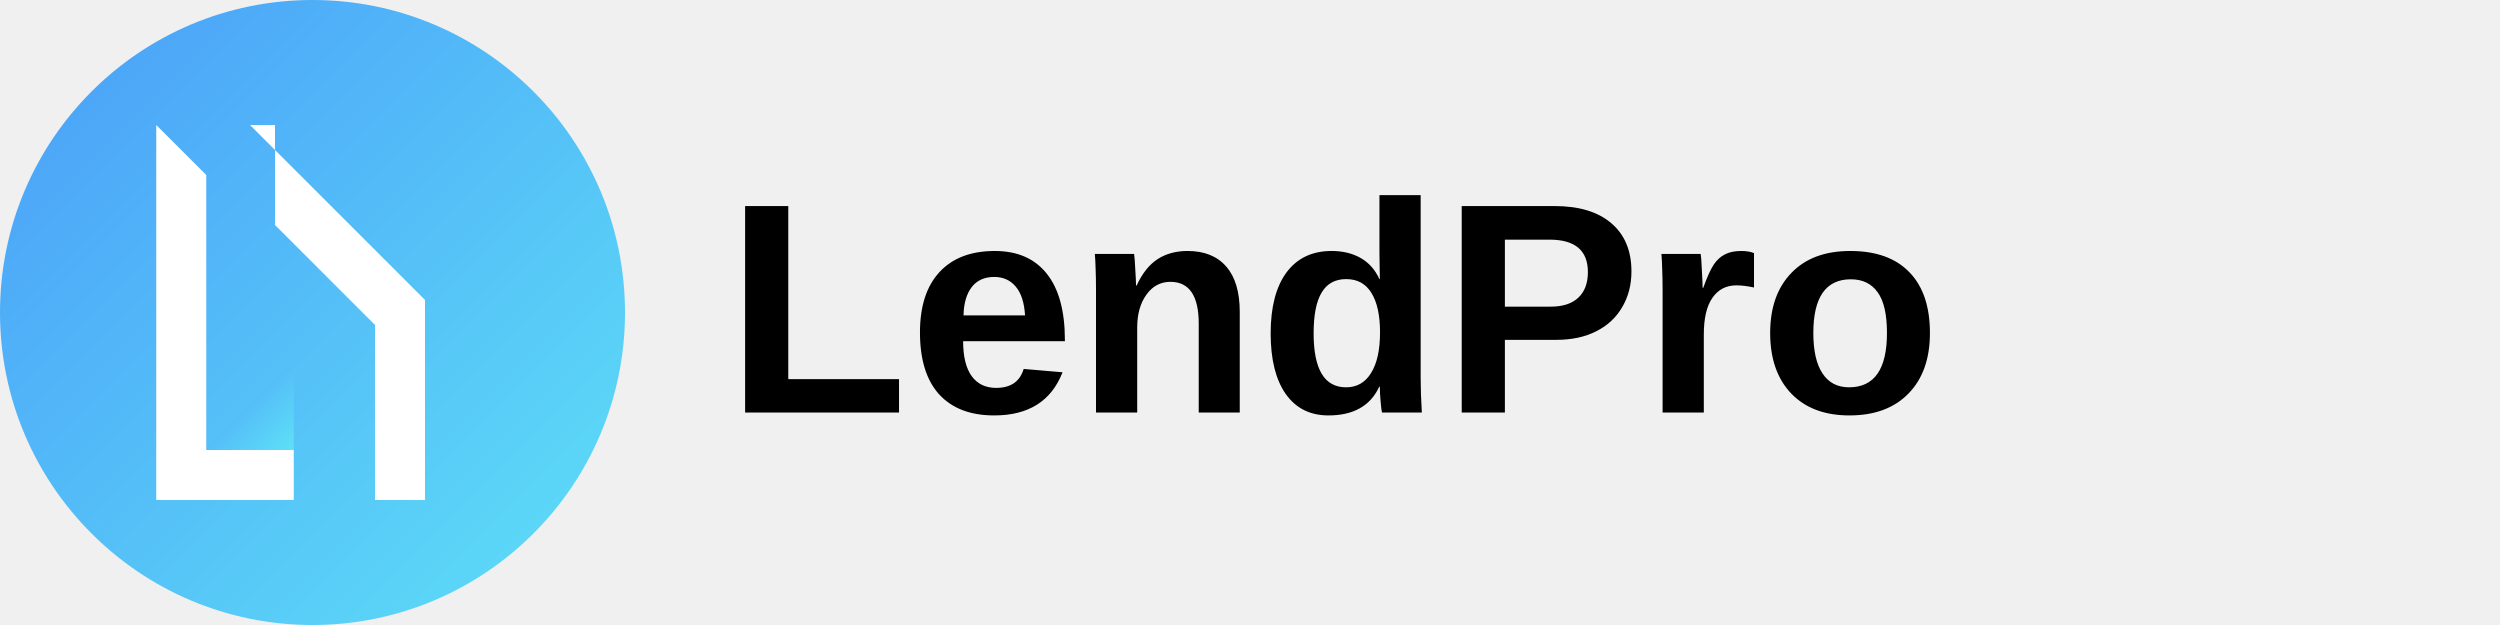
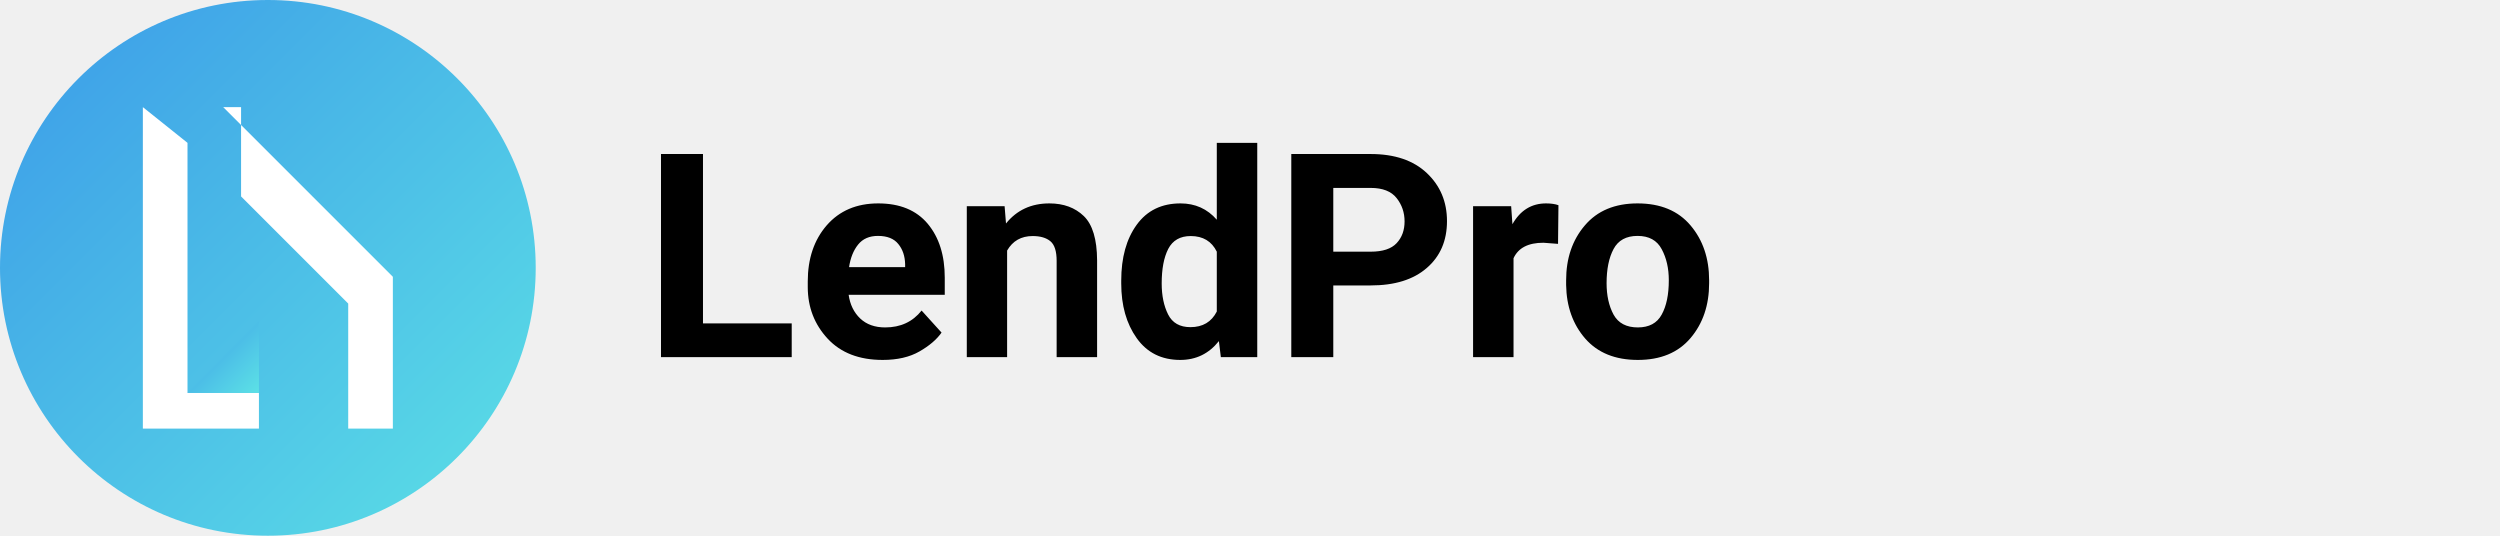
- <svg xmlns="http://www.w3.org/2000/svg" viewBox="0 0 200 50">
+ <svg xmlns="http://www.w3.org/2000/svg" viewBox="0 0 280 60">
  <defs>
    <linearGradient id="logoGrad" x1="0%" y1="0%" x2="100%" y2="100%">
-       <stop offset="0%" style="stop-color:#4A9DF8" />
-       <stop offset="100%" style="stop-color:#5EE0F7" />
+       <stop offset="0%" stop-color="#3B9AE8" />
+       <stop offset="100%" stop-color="#5CE1E6" />
    </linearGradient>
  </defs>
-   <circle cx="25" cy="25" r="25" fill="url(#logoGrad)" />
-   <g fill="white">
-     <polygon points="12.5,10 12.5,40 23.5,40 23.5,36 16.5,36 16.5,14" />
-     <polygon points="16.5,36 23.5,29 23.5,36" fill="url(#logoGrad)" />
-     <polygon points="20,10 34,24 34,40 30,40 30,26 22,18 22,10" />
-   </g>
-   <text x="58" y="33" font-family="Arial, Helvetica, sans-serif" font-size="24" font-weight="bold" fill="#000000">LendPro</text>
+   <circle cx="30" cy="30" r="30" fill="url(#logoGrad)" />
+   <path d="M16 12 L16 48 L29 48 L29 44 L21 44 L21 16 Z" fill="white" />
+   <path d="M21 44 L29 36 L29 44 Z" fill="url(#logoGrad)" />
+   <path d="M25 12 L44 31 L44 48 L39 48 L39 34 L27 22 L27 12 Z" fill="white" />
+   <text x="72" y="40" font-family="system-ui, -apple-system, BlinkMacSystemFont, 'Segoe UI', Roboto, sans-serif" font-size="32" font-weight="700" fill="#000000">LendPro</text>
</svg>
